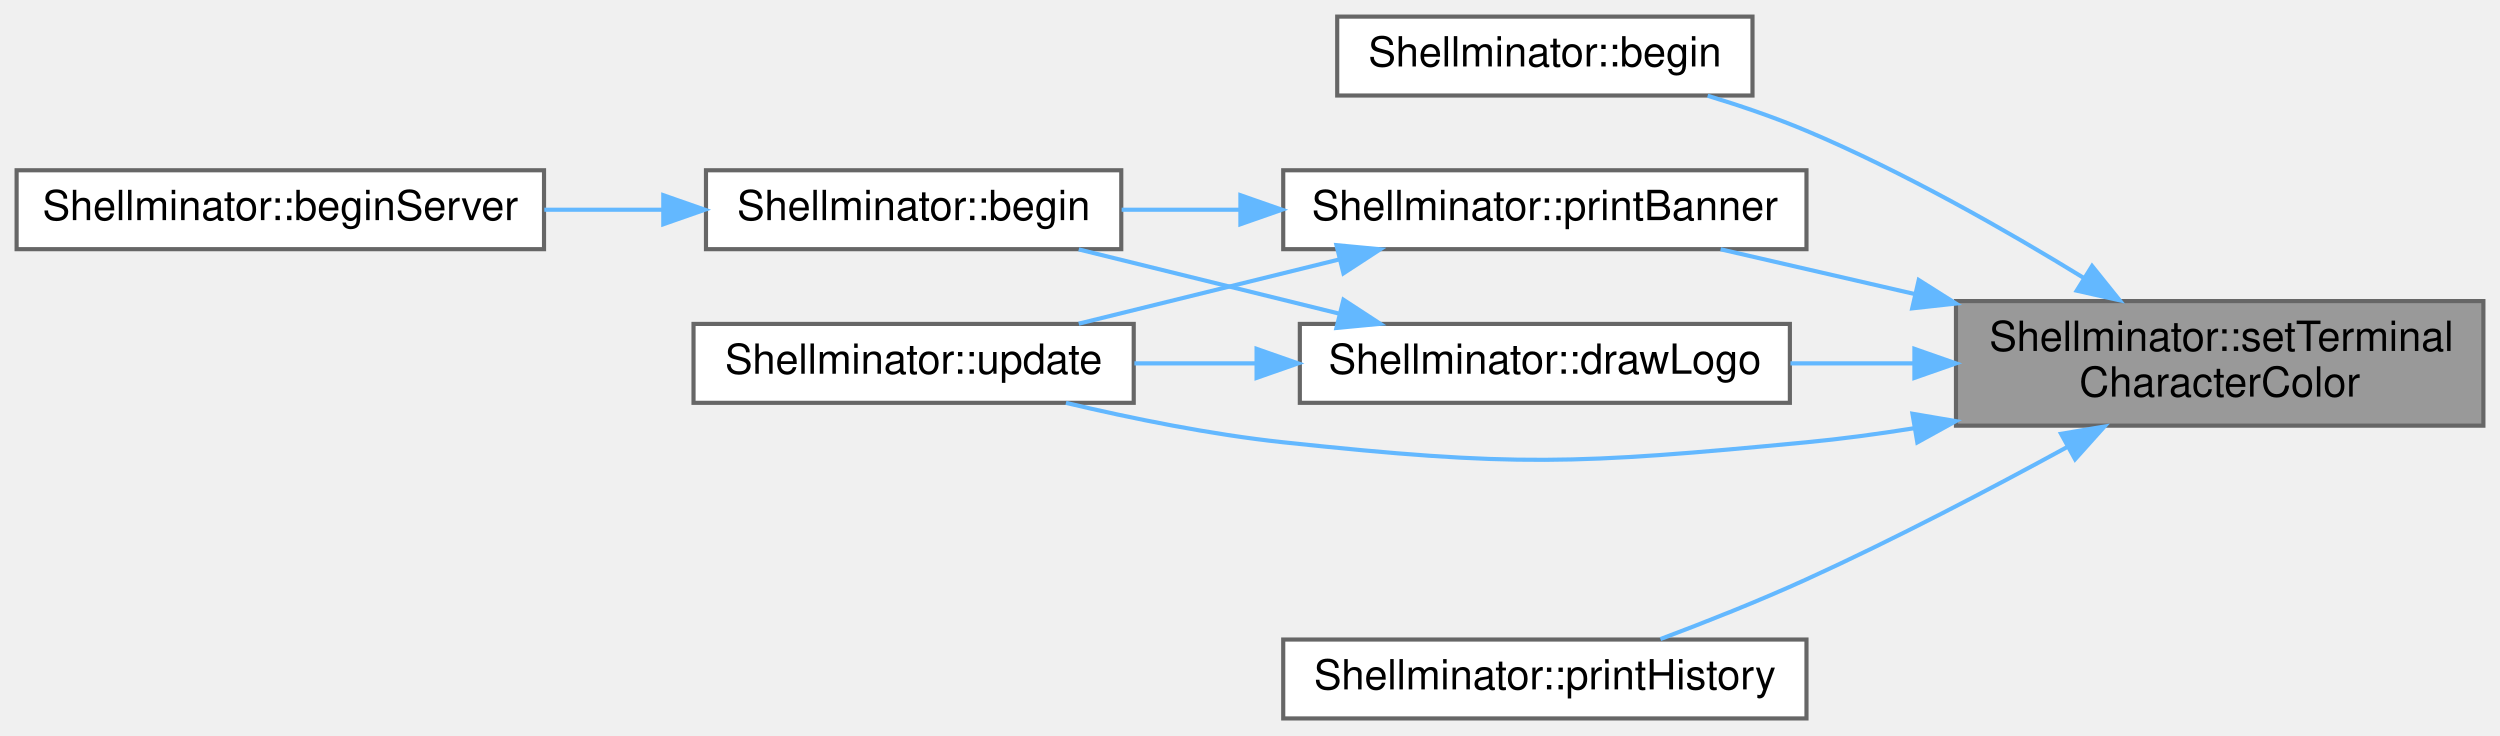
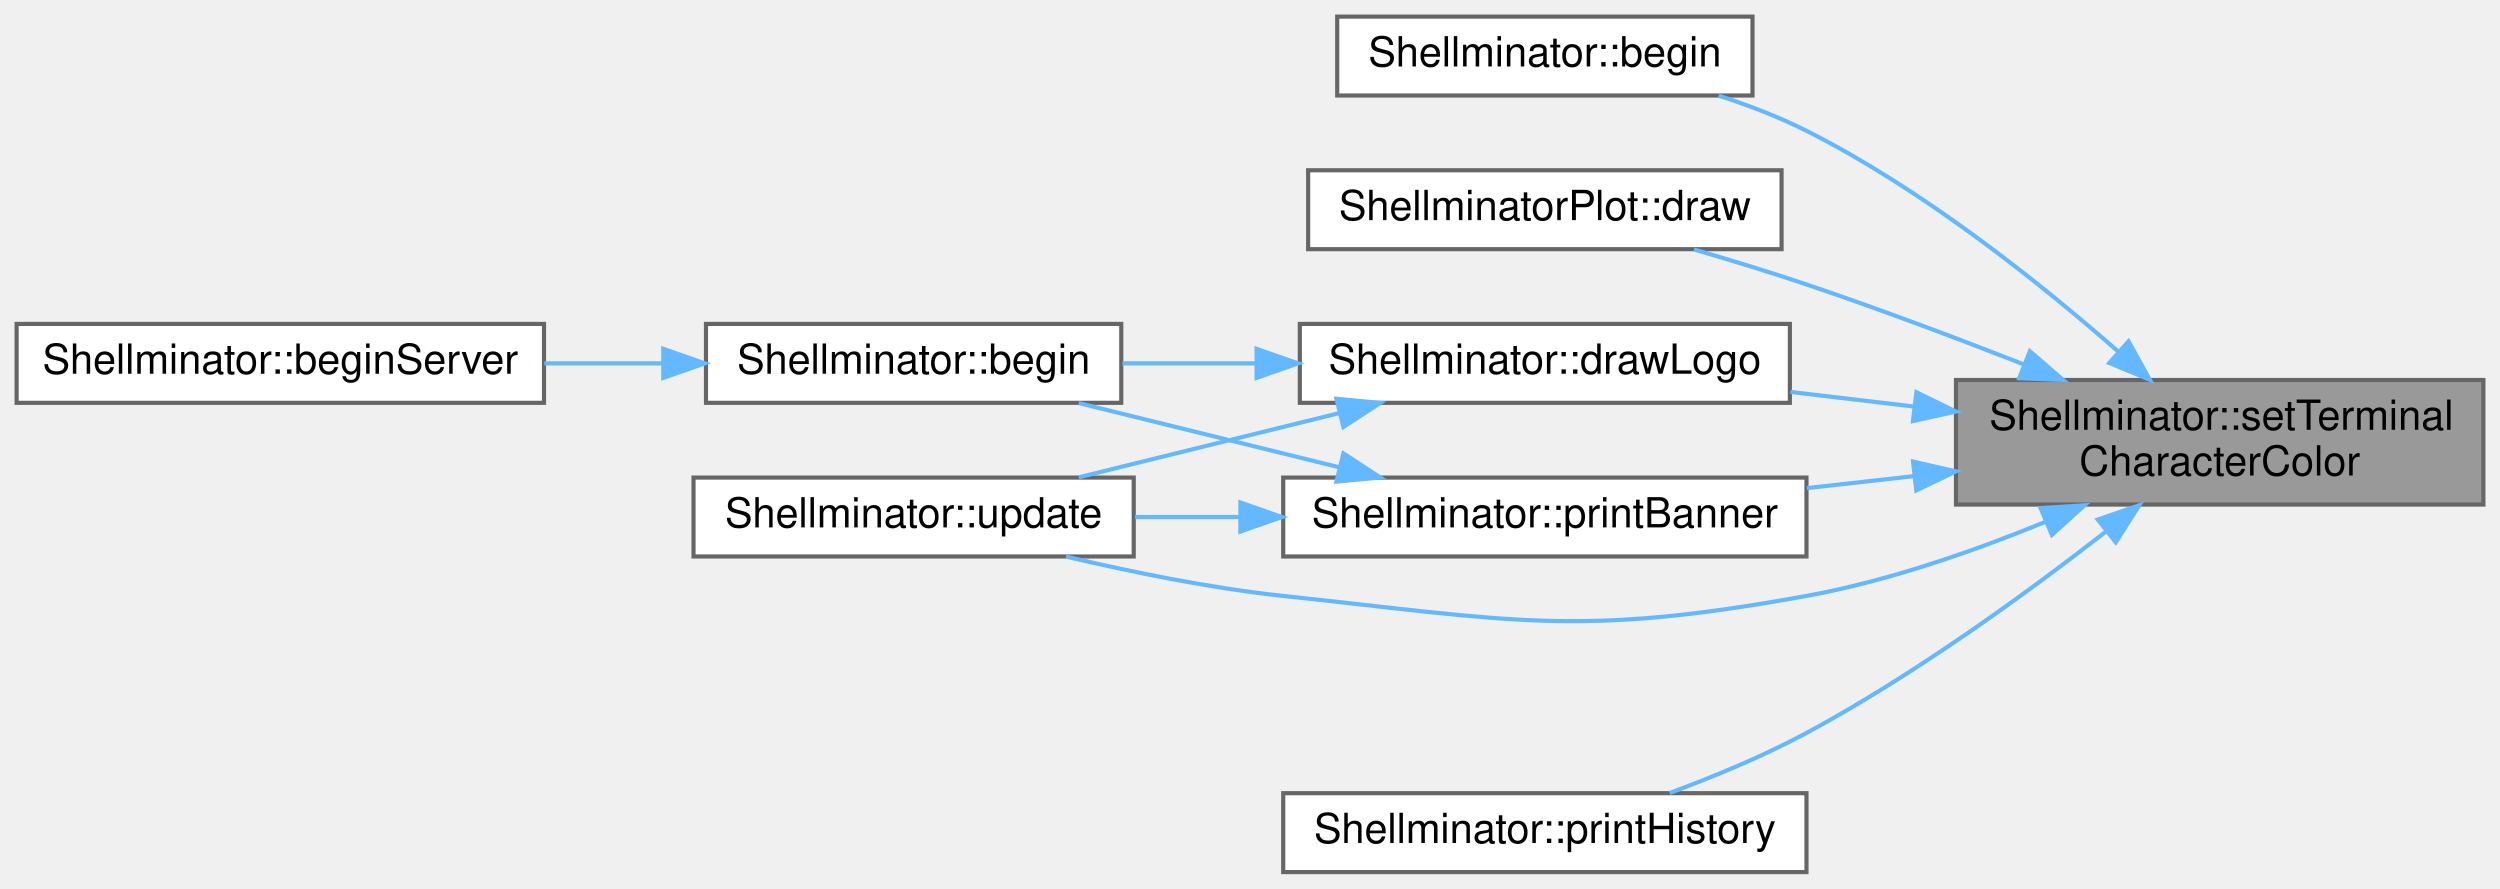
- <svg xmlns="http://www.w3.org/2000/svg" xmlns:xlink="http://www.w3.org/1999/xlink" width="602pt" height="177pt" viewBox="0.00 0.00 602.00 177.00">
-   <g id="graph0" class="graph" transform="scale(1 1) rotate(0) translate(4 173)">
+ <svg xmlns="http://www.w3.org/2000/svg" xmlns:xlink="http://www.w3.org/1999/xlink" width="602pt" height="214pt" viewBox="0.00 0.00 602.00 214.00">
+   <g id="graph0" class="graph" transform="scale(1 1) rotate(0) translate(4 210)">
    <g id="node1" class="node">
      <g id="a_node1">
        <a xlink:title="Bring some color into your code.">
-           <polygon fill="#999999" stroke="#666666" points="594,-100.5 467,-100.5 467,-70.5 594,-70.5 594,-100.5" />
-           <text text-anchor="start" x="475" y="-88.5" font-family="Helvetica,sans-Serif" font-size="10.00">Shellminator::setTerminal</text>
-           <text text-anchor="middle" x="530.5" y="-77.5" font-family="Helvetica,sans-Serif" font-size="10.00">CharacterColor</text>
+           <polygon fill="#999999" stroke="#666666" points="594,-118.5 467,-118.5 467,-88.5 594,-88.5 594,-118.5" />
+           <text text-anchor="start" x="475" y="-106.5" font-family="Helvetica,sans-Serif" font-size="10.00">Shellminator::setTerminal</text>
+           <text text-anchor="middle" x="530.5" y="-95.5" font-family="Helvetica,sans-Serif" font-size="10.00">CharacterColor</text>
        </a>
      </g>
    </g>
    <g id="node2" class="node">
      <g id="a_node2">
        <a xlink:href="class_shellminator.html#a9321a7c84af143dc5c2540cfd3b02454" target="_top" xlink:title="Shellminator initialization function.">
-           <polygon fill="white" stroke="#666666" points="418,-169 318,-169 318,-150 418,-150 418,-169" />
-           <text text-anchor="middle" x="368" y="-157" font-family="Helvetica,sans-Serif" font-size="10.00">Shellminator::begin</text>
+           <polygon fill="white" stroke="#666666" points="418,-206 318,-206 318,-187 418,-187 418,-206" />
+           <text text-anchor="middle" x="368" y="-194" font-family="Helvetica,sans-Serif" font-size="10.00">Shellminator::begin</text>
        </a>
      </g>
    </g>
    <g id="edge1" class="edge">
-       <path fill="none" stroke="#63b8ff" d="M497.92,-105.98C479.06,-117.56 454.31,-131.65 431,-141.5 423.46,-144.68 415.18,-147.52 407.2,-149.94" />
-       <polygon fill="#63b8ff" stroke="#63b8ff" points="499.77,-108.95 506.41,-100.69 496.07,-103.01 499.77,-108.95" />
+       <path fill="none" stroke="#63b8ff" d="M506.14,-125.28C487.17,-141.93 459.05,-164.37 431,-178.5 424.39,-181.83 417.07,-184.64 409.84,-186.97" />
+       <polygon fill="#63b8ff" stroke="#63b8ff" points="508.56,-127.81 513.69,-118.54 503.9,-122.59 508.56,-127.81" />
    </g>
    <g id="node3" class="node">
      <g id="a_node3">
-         <a xlink:href="class_shellminator.html#adab0caaef03f45fdba6dde0d5e0f9a6e" target="_top" xlink:title="Draws the startup logo.">
-           <polygon fill="white" stroke="#666666" points="427,-95 309,-95 309,-76 427,-76 427,-95" />
-           <text text-anchor="middle" x="368" y="-83" font-family="Helvetica,sans-Serif" font-size="10.00">Shellminator::drawLogo</text>
+         <a xlink:href="class_shellminator_plot.html#aea7616591a9cd44c546bed9ec33b2020" target="_top" xlink:title=" ">
+           <polygon fill="white" stroke="#666666" points="425,-169 311,-169 311,-150 425,-150 425,-169" />
+           <text text-anchor="middle" x="368" y="-157" font-family="Helvetica,sans-Serif" font-size="10.00">ShellminatorPlot::draw</text>
        </a>
      </g>
    </g>
    <g id="edge2" class="edge">
-       <path fill="none" stroke="#63b8ff" d="M456.74,-85.5C446.82,-85.5 436.75,-85.5 427.14,-85.5" />
-       <polygon fill="#63b8ff" stroke="#63b8ff" points="456.99,-89 466.99,-85.5 456.99,-82 456.99,-89" />
+       <path fill="none" stroke="#63b8ff" d="M483.44,-122.21C467,-128.63 448.28,-135.67 431,-141.5 422.29,-144.44 412.8,-147.34 403.92,-149.93" />
+       <polygon fill="#63b8ff" stroke="#63b8ff" points="484.8,-125.43 492.82,-118.51 482.23,-118.92 484.8,-125.43" />
    </g>
-     <g id="node6" class="node">
-       <g id="a_node6">
+     <g id="node4" class="node">
+       <g id="a_node4">
+         <a xlink:href="class_shellminator.html#adab0caaef03f45fdba6dde0d5e0f9a6e" target="_top" xlink:title="Draws the startup logo.">
+           <polygon fill="white" stroke="#666666" points="427,-132 309,-132 309,-113 427,-113 427,-132" />
+           <text text-anchor="middle" x="368" y="-120" font-family="Helvetica,sans-Serif" font-size="10.00">Shellminator::drawLogo</text>
+         </a>
+       </g>
+     </g>
+     <g id="edge3" class="edge">
+       <path fill="none" stroke="#63b8ff" d="M457.05,-112.08C447.03,-113.26 436.86,-114.47 427.14,-115.62" />
+       <polygon fill="#63b8ff" stroke="#63b8ff" points="457.47,-115.55 466.99,-110.9 456.64,-108.6 457.47,-115.55" />
+     </g>
+     <g id="node7" class="node">
+       <g id="a_node7">
        <a xlink:href="class_shellminator.html#a3f8933d5b0360a3f4b3bff32e12a77d1" target="_top" xlink:title="Update function.">
          <polygon fill="white" stroke="#666666" points="269,-95 163,-95 163,-76 269,-76 269,-95" />
          <text text-anchor="middle" x="216" y="-83" font-family="Helvetica,sans-Serif" font-size="10.00">Shellminator::update</text>
        </a>
      </g>
    </g>
-     <g id="edge10" class="edge">
-       <path fill="none" stroke="#63b8ff" d="M456.85,-69.87C448.17,-68.49 439.41,-67.3 431,-66.5 375.25,-61.17 360.68,-60.56 305,-66.5 287.59,-68.36 268.57,-72.23 252.68,-75.99" />
-       <polygon fill="#63b8ff" stroke="#63b8ff" points="456.52,-73.37 466.97,-71.59 457.69,-66.47 456.52,-73.37" />
+     <g id="edge11" class="edge">
+       <path fill="none" stroke="#63b8ff" d="M488.67,-84.4C471.3,-77.27 450.56,-70.05 431,-66.5 375.9,-56.49 360.68,-60.56 305,-66.5 287.59,-68.36 268.57,-72.23 252.68,-75.99" />
+       <polygon fill="#63b8ff" stroke="#63b8ff" points="487.37,-87.65 497.95,-88.33 490.1,-81.21 487.37,-87.65" />
    </g>
-     <g id="node7" class="node">
-       <g id="a_node7">
+     <g id="node8" class="node">
+       <g id="a_node8">
        <a xlink:href="class_shellminator.html#a6a74cf2bf2746c17ef6b8874f75ec4d7" target="_top" xlink:title="This function prints the banner text.">
-           <polygon fill="white" stroke="#666666" points="431,-132 305,-132 305,-113 431,-113 431,-132" />
-           <text text-anchor="middle" x="368" y="-120" font-family="Helvetica,sans-Serif" font-size="10.00">Shellminator::printBanner</text>
+           <polygon fill="white" stroke="#666666" points="431,-95 305,-95 305,-76 431,-76 431,-95" />
+           <text text-anchor="middle" x="368" y="-83" font-family="Helvetica,sans-Serif" font-size="10.00">Shellminator::printBanner</text>
        </a>
      </g>
    </g>
-     <g id="edge6" class="edge">
-       <path fill="none" stroke="#63b8ff" d="M457.08,-102.19C441.05,-105.89 424.6,-109.68 410.32,-112.97" />
-       <polygon fill="#63b8ff" stroke="#63b8ff" points="458.03,-105.57 466.99,-99.91 456.46,-98.75 458.03,-105.57" />
+     <g id="edge7" class="edge">
+       <path fill="none" stroke="#63b8ff" d="M456.93,-95.36C448.3,-94.39 439.55,-93.41 431.08,-92.46" />
+       <polygon fill="#63b8ff" stroke="#63b8ff" points="456.66,-98.85 466.99,-96.49 457.44,-91.9 456.66,-98.85" />
    </g>
-     <g id="node8" class="node">
-       <g id="a_node8">
+     <g id="node9" class="node">
+       <g id="a_node9">
        <a xlink:href="class_shellminator.html#a2fd33cc9433d6d575a7c6e6e0019b682" target="_top" xlink:title=" ">
          <polygon fill="white" stroke="#666666" points="431,-19 305,-19 305,0 431,0 431,-19" />
          <text text-anchor="middle" x="368" y="-7" font-family="Helvetica,sans-Serif" font-size="10.00">Shellminator::printHistory</text>
        </a>
      </g>
    </g>
-     <g id="edge9" class="edge">
-       <path fill="none" stroke="#63b8ff" d="M493.8,-65.37C475.32,-55.27 452.23,-43.17 431,-33.5 419.66,-28.33 406.85,-23.25 395.83,-19.11" />
-       <polygon fill="#63b8ff" stroke="#63b8ff" points="492.3,-68.54 502.75,-70.29 495.68,-62.4 492.3,-68.54" />
+     <g id="edge10" class="edge">
+       <path fill="none" stroke="#63b8ff" d="M503.19,-82.06C483.99,-67.12 456.91,-47.44 431,-33.5 420.63,-27.92 408.68,-22.98 398.06,-19.05" />
+       <polygon fill="#63b8ff" stroke="#63b8ff" points="501.14,-84.9 511.16,-88.35 505.48,-79.41 501.14,-84.9" />
    </g>
-     <g id="node4" class="node">
-       <g id="a_node4">
+     <g id="node5" class="node">
+       <g id="a_node5">
        <a xlink:href="class_shellminator.html#a0262b7bdcb0f22a7f0d17f8ca76fc35d" target="_top" xlink:title="Shellminator initialization function.">
          <polygon fill="white" stroke="#666666" points="266,-132 166,-132 166,-113 266,-113 266,-132" />
          <text text-anchor="middle" x="216" y="-120" font-family="Helvetica,sans-Serif" font-size="10.00">Shellminator::begin</text>
        </a>
      </g>
    </g>
-     <g id="edge3" class="edge">
-       <path fill="none" stroke="#63b8ff" d="M318.66,-97.43C298.31,-102.44 274.95,-108.21 255.76,-112.94" />
-       <polygon fill="#63b8ff" stroke="#63b8ff" points="319.5,-100.82 328.37,-95.03 317.82,-94.03 319.5,-100.82" />
+     <g id="edge4" class="edge">
+       <path fill="none" stroke="#63b8ff" d="M298.3,-122.5C287.5,-122.5 276.52,-122.5 266.27,-122.5" />
+       <polygon fill="#63b8ff" stroke="#63b8ff" points="298.58,-126 308.58,-122.5 298.58,-119 298.58,-126" />
    </g>
-     <g id="edge5" class="edge">
-       <path fill="none" stroke="#63b8ff" d="M298.41,-85.5C288.58,-85.5 278.6,-85.5 269.16,-85.5" />
-       <polygon fill="#63b8ff" stroke="#63b8ff" points="298.58,-89 308.58,-85.5 298.58,-82 298.58,-89" />
+     <g id="edge6" class="edge">
+       <path fill="none" stroke="#63b8ff" d="M318.66,-110.57C298.31,-105.56 274.95,-99.79 255.76,-95.06" />
+       <polygon fill="#63b8ff" stroke="#63b8ff" points="317.82,-113.97 328.37,-112.97 319.5,-107.18 317.82,-113.97" />
    </g>
-     <g id="node5" class="node">
-       <g id="a_node5">
+     <g id="node6" class="node">
+       <g id="a_node6">
        <a xlink:href="class_shellminator.html#a634f65f3de75cdd4ec196bb836ce1f6f" target="_top" xlink:title=" ">
          <polygon fill="white" stroke="#666666" points="127,-132 0,-132 0,-113 127,-113 127,-132" />
          <text text-anchor="middle" x="63.5" y="-120" font-family="Helvetica,sans-Serif" font-size="10.00">Shellminator::beginServer</text>
        </a>
      </g>
    </g>
-     <g id="edge4" class="edge">
+     <g id="edge5" class="edge">
      <path fill="none" stroke="#63b8ff" d="M155.69,-122.5C146.29,-122.5 136.54,-122.5 127.07,-122.5" />
      <polygon fill="#63b8ff" stroke="#63b8ff" points="155.72,-126 165.72,-122.5 155.72,-119 155.72,-126" />
    </g>
-     <g id="edge7" class="edge">
-       <path fill="none" stroke="#63b8ff" d="M294.65,-122.5C284.98,-122.5 275.24,-122.5 266.09,-122.5" />
-       <polygon fill="#63b8ff" stroke="#63b8ff" points="294.69,-126 304.69,-122.5 294.69,-119 294.69,-126" />
+     <g id="edge8" class="edge">
+       <path fill="none" stroke="#63b8ff" d="M318.66,-97.43C298.31,-102.44 274.95,-108.21 255.76,-112.94" />
+       <polygon fill="#63b8ff" stroke="#63b8ff" points="319.5,-100.82 328.37,-95.03 317.82,-94.03 319.5,-100.82" />
    </g>
-     <g id="edge8" class="edge">
-       <path fill="none" stroke="#63b8ff" d="M318.66,-110.57C298.31,-105.56 274.95,-99.79 255.76,-95.06" />
-       <polygon fill="#63b8ff" stroke="#63b8ff" points="317.82,-113.97 328.37,-112.97 319.5,-107.18 317.82,-113.97" />
+     <g id="edge9" class="edge">
+       <path fill="none" stroke="#63b8ff" d="M294.42,-85.5C285.96,-85.5 277.46,-85.5 269.35,-85.5" />
+       <polygon fill="#63b8ff" stroke="#63b8ff" points="294.69,-89 304.69,-85.5 294.69,-82 294.69,-89" />
    </g>
  </g>
</svg>
